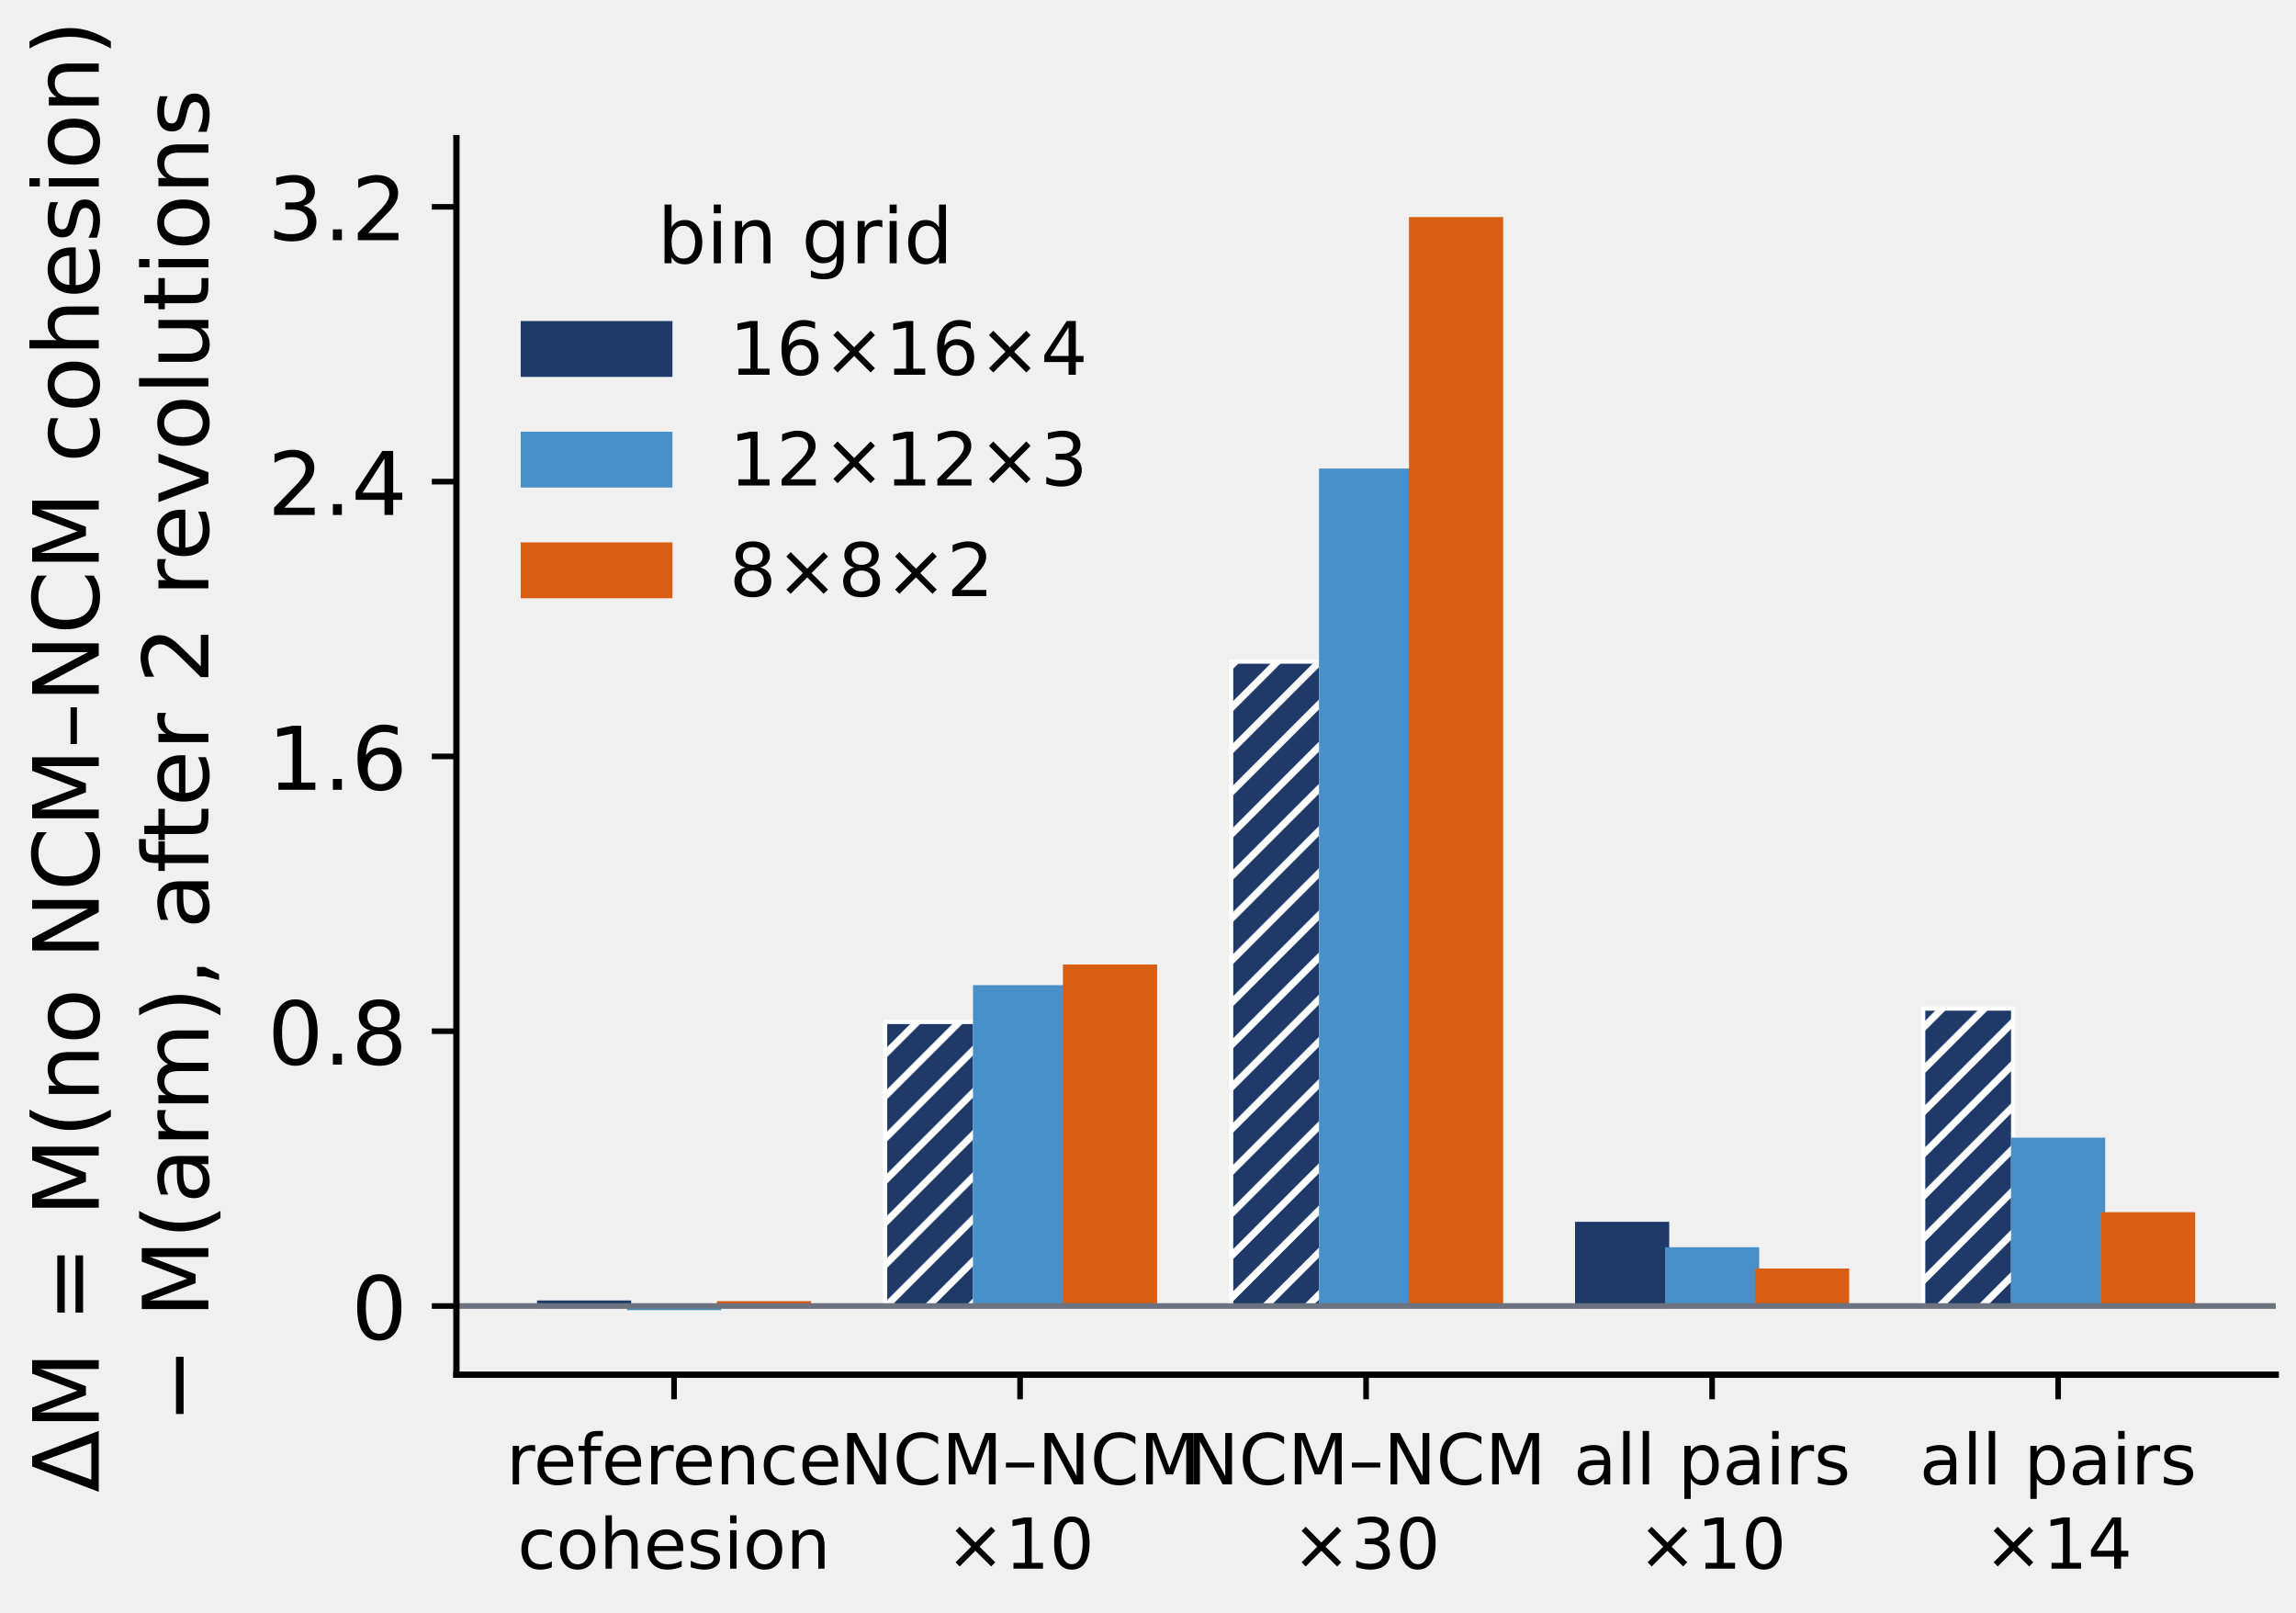
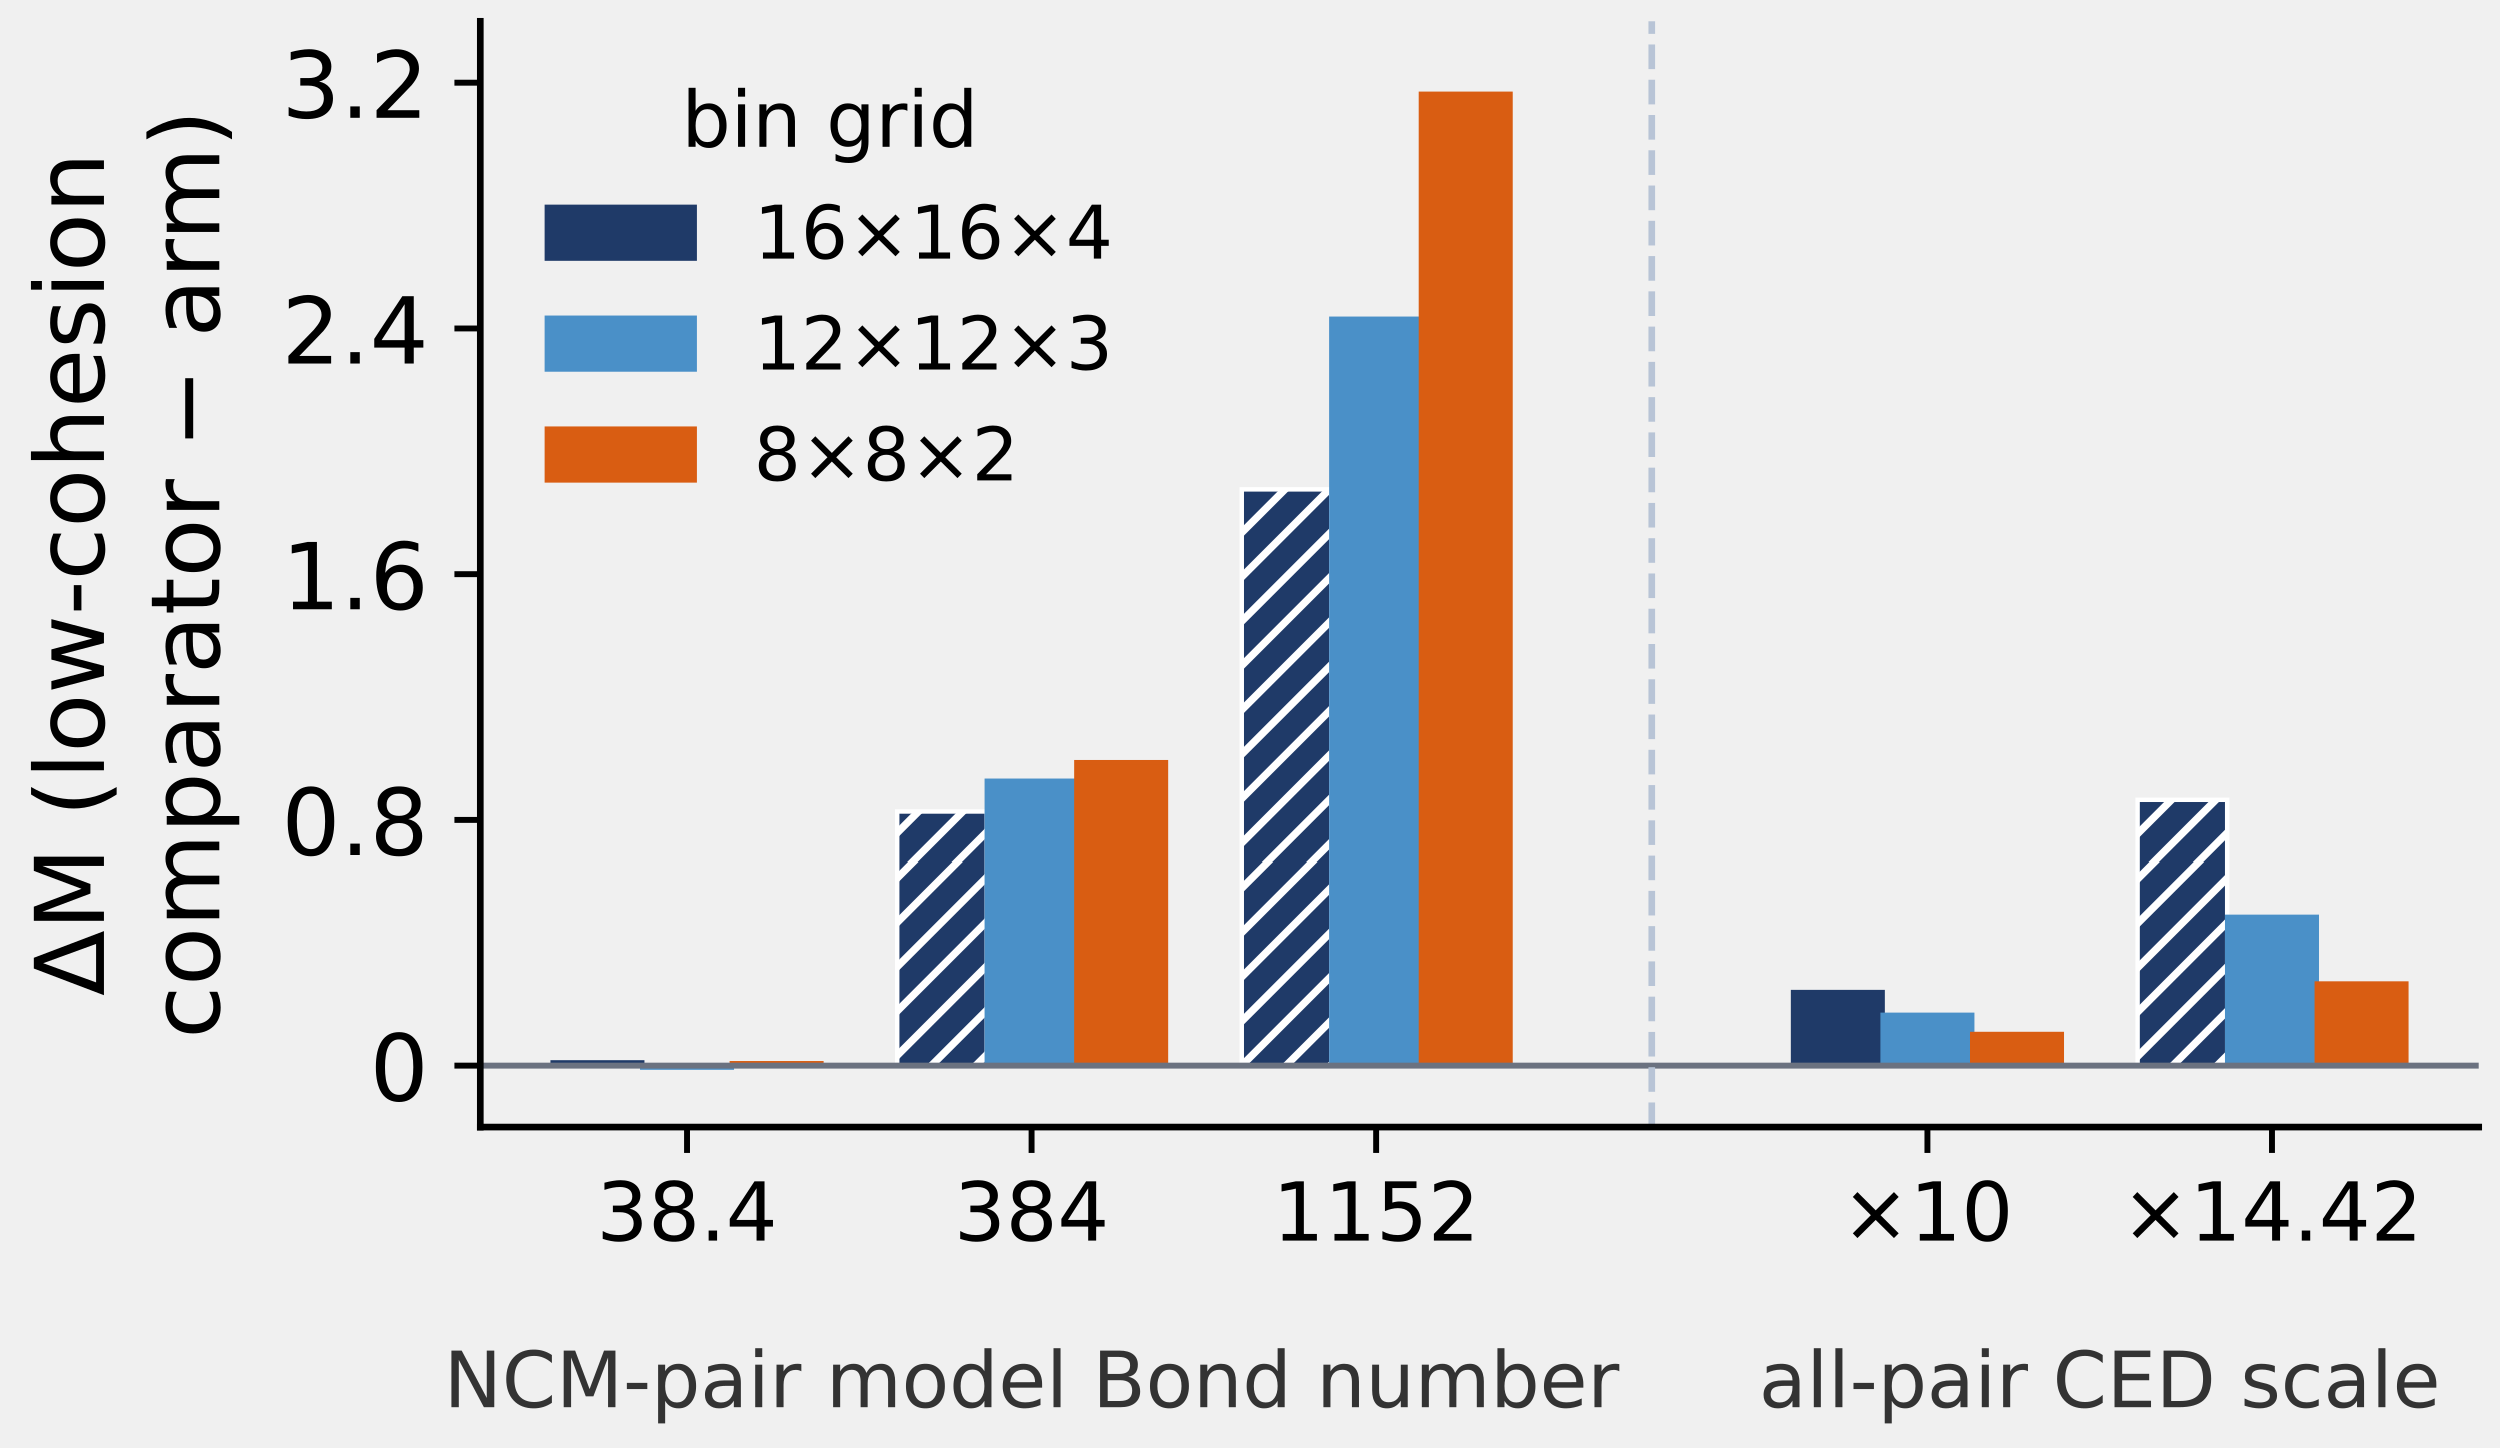
- <svg xmlns="http://www.w3.org/2000/svg" xmlns:xlink="http://www.w3.org/1999/xlink" width="326.814pt" height="229.528pt" viewBox="0 0 326.814 229.528" version="1.1">
+ <svg xmlns="http://www.w3.org/2000/svg" xmlns:xlink="http://www.w3.org/1999/xlink" width="338.151pt" height="195.742pt" viewBox="0 0 338.151 195.742" version="1.1">
  <defs>
    <style type="text/css">*{stroke-linejoin: round; stroke-linecap: butt}</style>
  </defs>
  <g id="figure_1">
    <g id="patch_1">
-       <path d="M 0 229.528  L 326.814 229.528  L 326.814 0  L 0 0  L 0 229.528  z " style="fill: none" />
+       <path d="M 0 195.742  L 338.151 195.742  L 338.151 0  L 0 0  L 0 195.742  z " style="fill: none" />
    </g>
    <g id="axes_1">
      <g id="patch_2">
-         <path d="M 64.966 195.642  L 323.934 195.642  L 323.934 19.658  L 64.966 19.658  L 64.966 195.642  z " style="fill: none" />
+         <path d="M 64.965 152.448  L 335.271 152.448  L 335.271 2.88  L 64.965 2.88  L 64.965 152.448  z " style="fill: none" />
      </g>
      <g id="patch_3">
-         <path d="M 76.737 185.865  L 89.543 185.865  L 89.543 185.376  L 76.737 185.376  z " clip-path="url(#pec59df93e6)" style="fill: #1f3a68; stroke: #1f3a68; stroke-width: 0.6; stroke-linejoin: miter" />
+         <path d="M 74.752 144.138  L 86.869 144.138  L 86.869 143.702  L 74.752 143.702  z " clip-path="url(#p48d65de9fb)" style="fill: #1f3a68; stroke: #1f3a68; stroke-width: 0.6; stroke-linejoin: miter" />
      </g>
      <g id="patch_4">
-         <path d="M 89.543 185.865  L 102.348 185.865  L 102.348 186.158  L 89.543 186.158  z " clip-path="url(#pec59df93e6)" style="fill: #4a90c8; stroke: #4a90c8; stroke-width: 0.6; stroke-linejoin: miter" />
+         <path d="M 86.869 144.138  L 98.986 144.138  L 98.986 144.403  L 86.869 144.403  z " clip-path="url(#p48d65de9fb)" style="fill: #4a90c8; stroke: #4a90c8; stroke-width: 0.6; stroke-linejoin: miter" />
      </g>
      <g id="patch_5">
-         <path d="M 102.348 185.865  L 115.154 185.865  L 115.154 185.474  L 102.348 185.474  z " clip-path="url(#pec59df93e6)" style="fill: #d95d12; stroke: #d95d12; stroke-width: 0.6; stroke-linejoin: miter" />
+         <path d="M 98.986 144.138  L 111.103 144.138  L 111.103 143.814  L 98.986 143.814  z " clip-path="url(#p48d65de9fb)" style="fill: #d95d12; stroke: #d95d12; stroke-width: 0.6; stroke-linejoin: miter" />
      </g>
      <g id="patch_6">
-         <path d="M 125.989 185.865  L 138.795 185.865  L 138.795 145.438  L 125.989 145.438  z " clip-path="url(#pec59df93e6)" style="fill: url(#hc31dd5efb5); stroke: #ffffff; stroke-width: 0.6; stroke-linejoin: miter" />
+         <path d="M 121.356 144.138  L 133.474 144.138  L 133.474 109.761  L 121.356 109.761  z " clip-path="url(#p48d65de9fb)" style="fill: url(#hb8b9600252); stroke: #ffffff; stroke-width: 0.6; stroke-linejoin: miter" />
      </g>
      <g id="patch_7">
-         <path d="M 138.795 185.865  L 151.601 185.865  L 151.601 140.5  L 138.795 140.5  z " clip-path="url(#pec59df93e6)" style="fill: #4a90c8; stroke: #4a90c8; stroke-width: 0.6; stroke-linejoin: miter" />
+         <path d="M 133.474 144.138  L 145.591 144.138  L 145.591 105.605  L 133.474 105.605  z " clip-path="url(#p48d65de9fb)" style="fill: #4a90c8; stroke: #4a90c8; stroke-width: 0.6; stroke-linejoin: miter" />
      </g>
      <g id="patch_8">
-         <path d="M 151.601 185.865  L 164.406 185.865  L 164.406 137.567  L 151.601 137.567  z " clip-path="url(#pec59df93e6)" style="fill: #d95d12; stroke: #d95d12; stroke-width: 0.6; stroke-linejoin: miter" />
+         <path d="M 145.591 144.138  L 157.708 144.138  L 157.708 103.094  L 145.591 103.094  z " clip-path="url(#p48d65de9fb)" style="fill: #d95d12; stroke: #d95d12; stroke-width: 0.6; stroke-linejoin: miter" />
      </g>
      <g id="patch_9">
-         <path d="M 175.242 185.865  L 188.047 185.865  L 188.047 94.158  L 175.242 94.158  z " clip-path="url(#pec59df93e6)" style="fill: url(#hc31dd5efb5); stroke: #ffffff; stroke-width: 0.6; stroke-linejoin: miter" />
+         <path d="M 167.961 144.138  L 180.078 144.138  L 180.078 66.194  L 167.961 66.194  z " clip-path="url(#p48d65de9fb)" style="fill: url(#hb8b9600252); stroke: #ffffff; stroke-width: 0.6; stroke-linejoin: miter" />
      </g>
      <g id="patch_10">
-         <path d="M 188.047 185.865  L 200.853 185.865  L 200.853 66.978  L 188.047 66.978  z " clip-path="url(#pec59df93e6)" style="fill: #4a90c8; stroke: #4a90c8; stroke-width: 0.6; stroke-linejoin: miter" />
+         <path d="M 180.078 144.138  L 192.195 144.138  L 192.195 43.117  L 180.078 43.117  z " clip-path="url(#p48d65de9fb)" style="fill: #4a90c8; stroke: #4a90c8; stroke-width: 0.6; stroke-linejoin: miter" />
      </g>
      <g id="patch_11">
-         <path d="M 200.853 185.865  L 213.658 185.865  L 213.658 31.194  L 200.853 31.194  z " clip-path="url(#pec59df93e6)" style="fill: #d95d12; stroke: #d95d12; stroke-width: 0.6; stroke-linejoin: miter" />
+         <path d="M 192.195 144.138  L 204.313 144.138  L 204.313 12.688  L 192.195 12.688  z " clip-path="url(#p48d65de9fb)" style="fill: #d95d12; stroke: #d95d12; stroke-width: 0.6; stroke-linejoin: miter" />
      </g>
      <g id="patch_12">
-         <path d="M 224.494 185.865  L 237.299 185.865  L 237.299 174.182  L 224.494 174.182  z " clip-path="url(#pec59df93e6)" style="fill: #1f3a68; stroke: #1f3a68; stroke-width: 0.6; stroke-linejoin: miter" />
+         <path d="M 242.528 144.138  L 254.645 144.138  L 254.645 134.19  L 242.528 134.19  z " clip-path="url(#p48d65de9fb)" style="fill: #1f3a68; stroke: #1f3a68; stroke-width: 0.6; stroke-linejoin: miter" />
      </g>
      <g id="patch_13">
-         <path d="M 237.299 185.865  L 250.105 185.865  L 250.105 177.799  L 237.299 177.799  z " clip-path="url(#pec59df93e6)" style="fill: #4a90c8; stroke: #4a90c8; stroke-width: 0.6; stroke-linejoin: miter" />
+         <path d="M 254.645 144.138  L 266.763 144.138  L 266.763 137.266  L 254.645 137.266  z " clip-path="url(#p48d65de9fb)" style="fill: #4a90c8; stroke: #4a90c8; stroke-width: 0.6; stroke-linejoin: miter" />
      </g>
      <g id="patch_14">
-         <path d="M 250.105 185.865  L 262.91 185.865  L 262.91 180.83  L 250.105 180.83  z " clip-path="url(#pec59df93e6)" style="fill: #d95d12; stroke: #d95d12; stroke-width: 0.6; stroke-linejoin: miter" />
+         <path d="M 266.763 144.138  L 278.88 144.138  L 278.88 139.86  L 266.763 139.86  z " clip-path="url(#p48d65de9fb)" style="fill: #d95d12; stroke: #d95d12; stroke-width: 0.6; stroke-linejoin: miter" />
      </g>
      <g id="patch_15">
-         <path d="M 273.746 185.865  L 286.551 185.865  L 286.551 143.531  L 273.746 143.531  z " clip-path="url(#pec59df93e6)" style="fill: url(#hc31dd5efb5); stroke: #ffffff; stroke-width: 0.6; stroke-linejoin: miter" />
+         <path d="M 289.133 144.138  L 301.25 144.138  L 301.25 108.181  L 289.133 108.181  z " clip-path="url(#p48d65de9fb)" style="fill: url(#hb8b9600252); stroke: #ffffff; stroke-width: 0.6; stroke-linejoin: miter" />
      </g>
      <g id="patch_16">
-         <path d="M 286.551 185.865  L 299.357 185.865  L 299.357 162.205  L 286.551 162.205  z " clip-path="url(#pec59df93e6)" style="fill: #4a90c8; stroke: #4a90c8; stroke-width: 0.6; stroke-linejoin: miter" />
+         <path d="M 301.25 144.138  L 313.367 144.138  L 313.367 124.013  L 301.25 124.013  z " clip-path="url(#p48d65de9fb)" style="fill: #4a90c8; stroke: #4a90c8; stroke-width: 0.6; stroke-linejoin: miter" />
      </g>
      <g id="patch_17">
-         <path d="M 299.357 185.865  L 312.162 185.865  L 312.162 172.813  L 299.357 172.813  z " clip-path="url(#pec59df93e6)" style="fill: #d95d12; stroke: #d95d12; stroke-width: 0.6; stroke-linejoin: miter" />
+         <path d="M 313.367 144.138  L 325.484 144.138  L 325.484 133.034  L 313.367 133.034  z " clip-path="url(#p48d65de9fb)" style="fill: #d95d12; stroke: #d95d12; stroke-width: 0.6; stroke-linejoin: miter" />
      </g>
      <g id="matplotlib.axis_1">
        <g id="xtick_1">
          <g id="line2d_1">
            <defs>
-               <path id="m72f4bb79c2" d="M 0 0  L 0 3.5  " style="stroke: #000000; stroke-width: 0.8" />
+               <path id="m3ae55effb1" d="M 0 0  L 0 3.5  " style="stroke: #000000; stroke-width: 0.8" />
            </defs>
            <g>
-               <use xlink:href="#m72f4bb79c2" x="95.946" y="195.642" style="stroke: #000000; stroke-width: 0.8" />
+               <use xlink:href="#m3ae55effb1" x="92.928" y="152.448" style="stroke: #000000; stroke-width: 0.8" />
            </g>
          </g>
          <g id="text_1">
-             <text style="font-size: 10px; font-family: 'DejaVu Sans'" transform="translate(72.07061 211.2415)">reference</text>
-             <text style="font-size: 10px; font-family: 'DejaVu Sans'" transform="translate(73.66983 223.2442)">cohesion</text>
+             <text style="font-size: 11px; font-family: 'DejaVu Sans'; text-anchor: middle" x="92.928" y="167.805" transform="rotate(-0 92.92772 167.8051)">38.4</text>
          </g>
        </g>
        <g id="xtick_2">
          <g id="line2d_2">
            <g>
-               <use xlink:href="#m72f4bb79c2" x="145.198" y="195.642" style="stroke: #000000; stroke-width: 0.8" />
+               <use xlink:href="#m3ae55effb1" x="139.532" y="152.448" style="stroke: #000000; stroke-width: 0.8" />
            </g>
          </g>
          <g id="text_2">
-             <text style="font-size: 10px; font-family: 'DejaVu Sans'" transform="translate(119.6056 211.2407)">NCM–NCM</text>
-             <text style="font-size: 10px; font-family: 'DejaVu Sans'" transform="translate(134.6454 223.2427)">×10</text>
+             <text style="font-size: 11px; font-family: 'DejaVu Sans'; text-anchor: middle" x="139.532" y="167.805" transform="rotate(-0 139.5323 167.8051)">384</text>
          </g>
        </g>
        <g id="xtick_3">
          <g id="line2d_3">
            <g>
-               <use xlink:href="#m72f4bb79c2" x="194.45" y="195.642" style="stroke: #000000; stroke-width: 0.8" />
+               <use xlink:href="#m3ae55effb1" x="186.137" y="152.448" style="stroke: #000000; stroke-width: 0.8" />
            </g>
          </g>
          <g id="text_3">
-             <text style="font-size: 10px; font-family: 'DejaVu Sans'" transform="translate(168.8577 211.2407)">NCM–NCM</text>
-             <text style="font-size: 10px; font-family: 'DejaVu Sans'" transform="translate(183.8975 223.2427)">×30</text>
+             <text style="font-size: 11px; font-family: 'DejaVu Sans'; text-anchor: middle" x="186.137" y="167.805" transform="rotate(-0 186.1368 167.8051)">1152</text>
          </g>
        </g>
        <g id="xtick_4">
          <g id="line2d_4">
            <g>
-               <use xlink:href="#m72f4bb79c2" x="243.702" y="195.642" style="stroke: #000000; stroke-width: 0.8" />
+               <use xlink:href="#m3ae55effb1" x="260.704" y="152.448" style="stroke: #000000; stroke-width: 0.8" />
            </g>
          </g>
          <g id="text_4">
-             <text style="font-size: 10px; font-family: 'DejaVu Sans'" transform="translate(223.9833 211.2415)">all pairs</text>
-             <text style="font-size: 10px; font-family: 'DejaVu Sans'" transform="translate(233.1497 223.2434)">×10</text>
+             <text style="font-size: 11px; font-family: 'DejaVu Sans'; text-anchor: middle" x="260.704" y="167.805" transform="rotate(-0 260.7041 167.8051)">×10</text>
          </g>
        </g>
        <g id="xtick_5">
          <g id="line2d_5">
            <g>
-               <use xlink:href="#m72f4bb79c2" x="292.954" y="195.642" style="stroke: #000000; stroke-width: 0.8" />
+               <use xlink:href="#m3ae55effb1" x="307.309" y="152.448" style="stroke: #000000; stroke-width: 0.8" />
            </g>
          </g>
          <g id="text_5">
-             <text style="font-size: 10px; font-family: 'DejaVu Sans'" transform="translate(273.2354 211.2415)">all pairs</text>
-             <text style="font-size: 10px; font-family: 'DejaVu Sans'" transform="translate(282.4018 223.2434)">×14</text>
+             <text style="font-size: 11px; font-family: 'DejaVu Sans'; text-anchor: middle" x="307.309" y="167.805" transform="rotate(-0 307.3086 167.8051)">×14.42</text>
          </g>
        </g>
      </g>
      <g id="matplotlib.axis_2">
        <g id="ytick_1">
          <g id="line2d_6">
            <defs>
-               <path id="m0cf9f73bfd" d="M 0 0  L -3.5 0  " style="stroke: #000000; stroke-width: 0.8" />
+               <path id="m02c4daf044" d="M 0 0  L -3.5 0  " style="stroke: #000000; stroke-width: 0.8" />
            </defs>
            <g>
-               <use xlink:href="#m0cf9f73bfd" x="64.966" y="185.865" style="stroke: #000000; stroke-width: 0.8" />
+               <use xlink:href="#m02c4daf044" x="64.965" y="144.138" style="stroke: #000000; stroke-width: 0.8" />
            </g>
          </g>
          <g id="text_6">
-             <text style="font-size: 12.5px; font-family: 'DejaVu Sans'; text-anchor: end" x="57.966" y="190.614" transform="rotate(-0 57.96602 190.6137)">0</text>
+             <text style="font-size: 12.5px; font-family: 'DejaVu Sans'; text-anchor: end" x="57.965" y="148.887" transform="rotate(-0 57.965 148.8869)">0</text>
          </g>
        </g>
        <g id="ytick_2">
          <g id="line2d_7">
            <g>
-               <use xlink:href="#m0cf9f73bfd" x="64.966" y="146.758" style="stroke: #000000; stroke-width: 0.8" />
+               <use xlink:href="#m02c4daf044" x="64.965" y="110.901" style="stroke: #000000; stroke-width: 0.8" />
            </g>
          </g>
          <g id="text_7">
-             <text style="font-size: 12.5px; font-family: 'DejaVu Sans'; text-anchor: end" x="57.966" y="151.506" transform="rotate(-0 57.96602 151.506)">0.8</text>
+             <text style="font-size: 12.5px; font-family: 'DejaVu Sans'; text-anchor: end" x="57.965" y="115.65" transform="rotate(-0 57.965 115.6497)">0.8</text>
          </g>
        </g>
        <g id="ytick_3">
          <g id="line2d_8">
            <g>
-               <use xlink:href="#m0cf9f73bfd" x="64.966" y="107.65" style="stroke: #000000; stroke-width: 0.8" />
+               <use xlink:href="#m02c4daf044" x="64.965" y="77.664" style="stroke: #000000; stroke-width: 0.8" />
            </g>
          </g>
          <g id="text_8">
-             <text style="font-size: 12.5px; font-family: 'DejaVu Sans'; text-anchor: end" x="57.966" y="112.398" transform="rotate(-0 57.96602 112.3984)">1.6</text>
+             <text style="font-size: 12.5px; font-family: 'DejaVu Sans'; text-anchor: end" x="57.965" y="82.412" transform="rotate(-0 57.965 82.41239)">1.6</text>
          </g>
        </g>
        <g id="ytick_4">
          <g id="line2d_9">
            <g>
-               <use xlink:href="#m0cf9f73bfd" x="64.966" y="68.542" style="stroke: #000000; stroke-width: 0.8" />
+               <use xlink:href="#m02c4daf044" x="64.965" y="44.427" style="stroke: #000000; stroke-width: 0.8" />
            </g>
          </g>
          <g id="text_9">
-             <text style="font-size: 12.5px; font-family: 'DejaVu Sans'; text-anchor: end" x="57.966" y="73.291" transform="rotate(-0 57.96602 73.29072)">2.4</text>
+             <text style="font-size: 12.5px; font-family: 'DejaVu Sans'; text-anchor: end" x="57.965" y="49.175" transform="rotate(-0 57.965 49.17512)">2.4</text>
          </g>
        </g>
        <g id="ytick_5">
          <g id="line2d_10">
            <g>
-               <use xlink:href="#m0cf9f73bfd" x="64.966" y="29.435" style="stroke: #000000; stroke-width: 0.8" />
+               <use xlink:href="#m02c4daf044" x="64.965" y="11.189" style="stroke: #000000; stroke-width: 0.8" />
            </g>
          </g>
          <g id="text_10">
-             <text style="font-size: 12.5px; font-family: 'DejaVu Sans'; text-anchor: end" x="57.966" y="34.183" transform="rotate(-0 57.96602 34.18306)">3.2</text>
+             <text style="font-size: 12.5px; font-family: 'DejaVu Sans'; text-anchor: end" x="57.965" y="15.938" transform="rotate(-0 57.965 15.93785)">3.2</text>
          </g>
        </g>
        <g id="text_11">
-           <text style="font-size: 13px; font-family: 'DejaVu Sans'" transform="translate(14.05924 212.4197) rotate(-90)">ΔM = M(no NCM–NCM cohesion)</text>
-           <text style="font-size: 13px; font-family: 'DejaVu Sans'" transform="translate(29.66279 202.6067) rotate(-90)">− M(arm), after 2 revolutions</text>
+           <text style="font-size: 13px; font-family: 'DejaVu Sans'" transform="translate(14.05924 134.7227) rotate(-90)">ΔM (low-cohesion</text>
+           <text style="font-size: 13px; font-family: 'DejaVu Sans'" transform="translate(29.66178 140.4965) rotate(-90)">comparator − arm)</text>
        </g>
      </g>
      <g id="line2d_11">
-         <path d="M 64.966 185.865  L 323.934 185.865  " clip-path="url(#pec59df93e6)" style="fill: none; stroke: #6b7280; stroke-width: 0.8; stroke-linecap: square" />
+         <path d="M 64.965 144.138  L 335.271 144.138  " clip-path="url(#p48d65de9fb)" style="fill: none; stroke: #6b7280; stroke-width: 0.8; stroke-linecap: square" />
+       </g>
+       <g id="line2d_12">
+         <path d="M 223.42 152.448  L 223.42 2.88  " clip-path="url(#p48d65de9fb)" style="fill: none; stroke-dasharray: 3.33,1.44; stroke-dashoffset: 0; stroke: #b8c4d6; stroke-width: 0.9" />
      </g>
      <g id="patch_18">
-         <path d="M 64.966 195.642  L 64.966 19.658  " style="fill: none; stroke: #000000; stroke-width: 0.9; stroke-linejoin: miter; stroke-linecap: square" />
+         <path d="M 64.965 152.448  L 64.965 2.88  " style="fill: none; stroke: #000000; stroke-width: 0.9; stroke-linejoin: miter; stroke-linecap: square" />
      </g>
      <g id="patch_19">
-         <path d="M 64.966 195.642  L 323.934 195.642  " style="fill: none; stroke: #000000; stroke-width: 0.9; stroke-linejoin: miter; stroke-linecap: square" />
+         <path d="M 64.965 152.448  L 335.271 152.448  " style="fill: none; stroke: #000000; stroke-width: 0.9; stroke-linejoin: miter; stroke-linecap: square" />
+       </g>
+       <g id="text_12">
+         <text style="font-size: 10.5px; font-family: 'DejaVu Sans'; text-anchor: middle; fill: #333333" x="139.532" y="190.34" transform="rotate(-0 139.5323 190.3396)">NCM-pair model Bond number</text>
+       </g>
+       <g id="text_13">
+         <text style="font-size: 10.5px; font-family: 'DejaVu Sans'; text-anchor: middle; fill: #333333" x="284.006" y="190.34" transform="rotate(-0 284.0063 190.3396)">all-pair CED scale</text>
      </g>
      <g id="legend_1">
-         <g id="text_12">
-           <text style="font-size: 11px; font-family: 'DejaVu Sans'; text-anchor: start" x="93.591" y="37.466" transform="rotate(-0 93.59078 37.46589)">bin grid</text>
+         <g id="text_14">
+           <text style="font-size: 10.5px; font-family: 'DejaVu Sans'; text-anchor: start" x="92.181" y="19.858" transform="rotate(-0 92.18117 19.85836)">bin grid</text>
        </g>
        <g id="patch_20">
-           <path d="M 74.416 53.337  L 95.416 53.337  L 95.416 45.987  L 74.416 45.987  z " style="fill: #1f3a68; stroke: #1f3a68; stroke-width: 0.6; stroke-linejoin: miter" />
-         </g>
-         <g id="text_13">
-           <text style="font-size: 10.5px; font-family: 'DejaVu Sans'; text-anchor: start" x="103.816" y="53.337" transform="rotate(-0 103.816 53.33682)">16×16×4</text>
+           <path d="M 73.965 34.979  L 93.965 34.979  L 93.965 27.979  L 73.965 27.979  z " style="fill: #1f3a68; stroke: #1f3a68; stroke-width: 0.6; stroke-linejoin: miter" />
+         </g>
+         <g id="text_15">
+           <text style="font-size: 10px; font-family: 'DejaVu Sans'; text-anchor: start" x="101.965" y="34.979" transform="rotate(-0 101.965 34.97926)">16×16×4</text>
        </g>
        <g id="patch_21">
-           <path d="M 74.416 69.088  L 95.416 69.088  L 95.416 61.738  L 74.416 61.738  z " style="fill: #4a90c8; stroke: #4a90c8; stroke-width: 0.6; stroke-linejoin: miter" />
-         </g>
-         <g id="text_14">
-           <text style="font-size: 10.5px; font-family: 'DejaVu Sans'; text-anchor: start" x="103.816" y="69.088" transform="rotate(-0 103.816 69.08764)">12×12×3</text>
+           <path d="M 73.965 49.98  L 93.965 49.98  L 93.965 42.98  L 73.965 42.98  z " style="fill: #4a90c8; stroke: #4a90c8; stroke-width: 0.6; stroke-linejoin: miter" />
+         </g>
+         <g id="text_16">
+           <text style="font-size: 10px; font-family: 'DejaVu Sans'; text-anchor: start" x="101.965" y="49.98" transform="rotate(-0 101.965 49.98004)">12×12×3</text>
        </g>
        <g id="patch_22">
-           <path d="M 74.416 84.838  L 95.416 84.838  L 95.416 77.488  L 74.416 77.488  z " style="fill: #d95d12; stroke: #d95d12; stroke-width: 0.6; stroke-linejoin: miter" />
-         </g>
-         <g id="text_15">
-           <text style="font-size: 10.5px; font-family: 'DejaVu Sans'; text-anchor: start" x="103.816" y="84.838" transform="rotate(-0 103.816 84.83846)">8×8×2</text>
+           <path d="M 73.965 64.981  L 93.965 64.981  L 93.965 57.981  L 73.965 57.981  z " style="fill: #d95d12; stroke: #d95d12; stroke-width: 0.6; stroke-linejoin: miter" />
+         </g>
+         <g id="text_17">
+           <text style="font-size: 10px; font-family: 'DejaVu Sans'; text-anchor: start" x="101.965" y="64.981" transform="rotate(-0 101.965 64.98082)">8×8×2</text>
        </g>
      </g>
    </g>
  </g>
  <defs>
-     <clipPath id="pec59df93e6">
-       <rect x="64.966" y="19.658" width="258.968" height="175.984" />
+     <clipPath id="p48d65de9fb">
+       <rect x="64.965" y="2.88" width="270.306" height="149.568" />
    </clipPath>
  </defs>
  <defs>
-     <pattern id="hc31dd5efb5" patternUnits="userSpaceOnUse" x="0" y="0" width="72" height="72">
+     <pattern id="hb8b9600252" patternUnits="userSpaceOnUse" x="0" y="0" width="72" height="72">
      <rect x="0" y="0" width="73" height="73" fill="#1f3a68" />
      <path d="M -36 36  L 36 -36  M -33 39  L 39 -33  M -30 42  L 42 -30  M -27 45  L 45 -27  M -24 48  L 48 -24  M -21 51  L 51 -21  M -18 54  L 54 -18  M -15 57  L 57 -15  M -12 60  L 60 -12  M -9 63  L 63 -9  M -6 66  L 66 -6  M -3 69  L 69 -3  M 0 72  L 72 0  M 3 75  L 75 3  M 6 78  L 78 6  M 9 81  L 81 9  M 12 84  L 84 12  M 15 87  L 87 15  M 18 90  L 90 18  M 21 93  L 93 21  M 24 96  L 96 24  M 27 99  L 99 27  M 30 102  L 102 30  M 33 105  L 105 33  M 36 108  L 108 36  " style="fill: #ffffff; stroke: #ffffff; stroke-width: 1.0; stroke-linecap: butt; stroke-linejoin: miter" />
    </pattern>
  </defs>
</svg>
